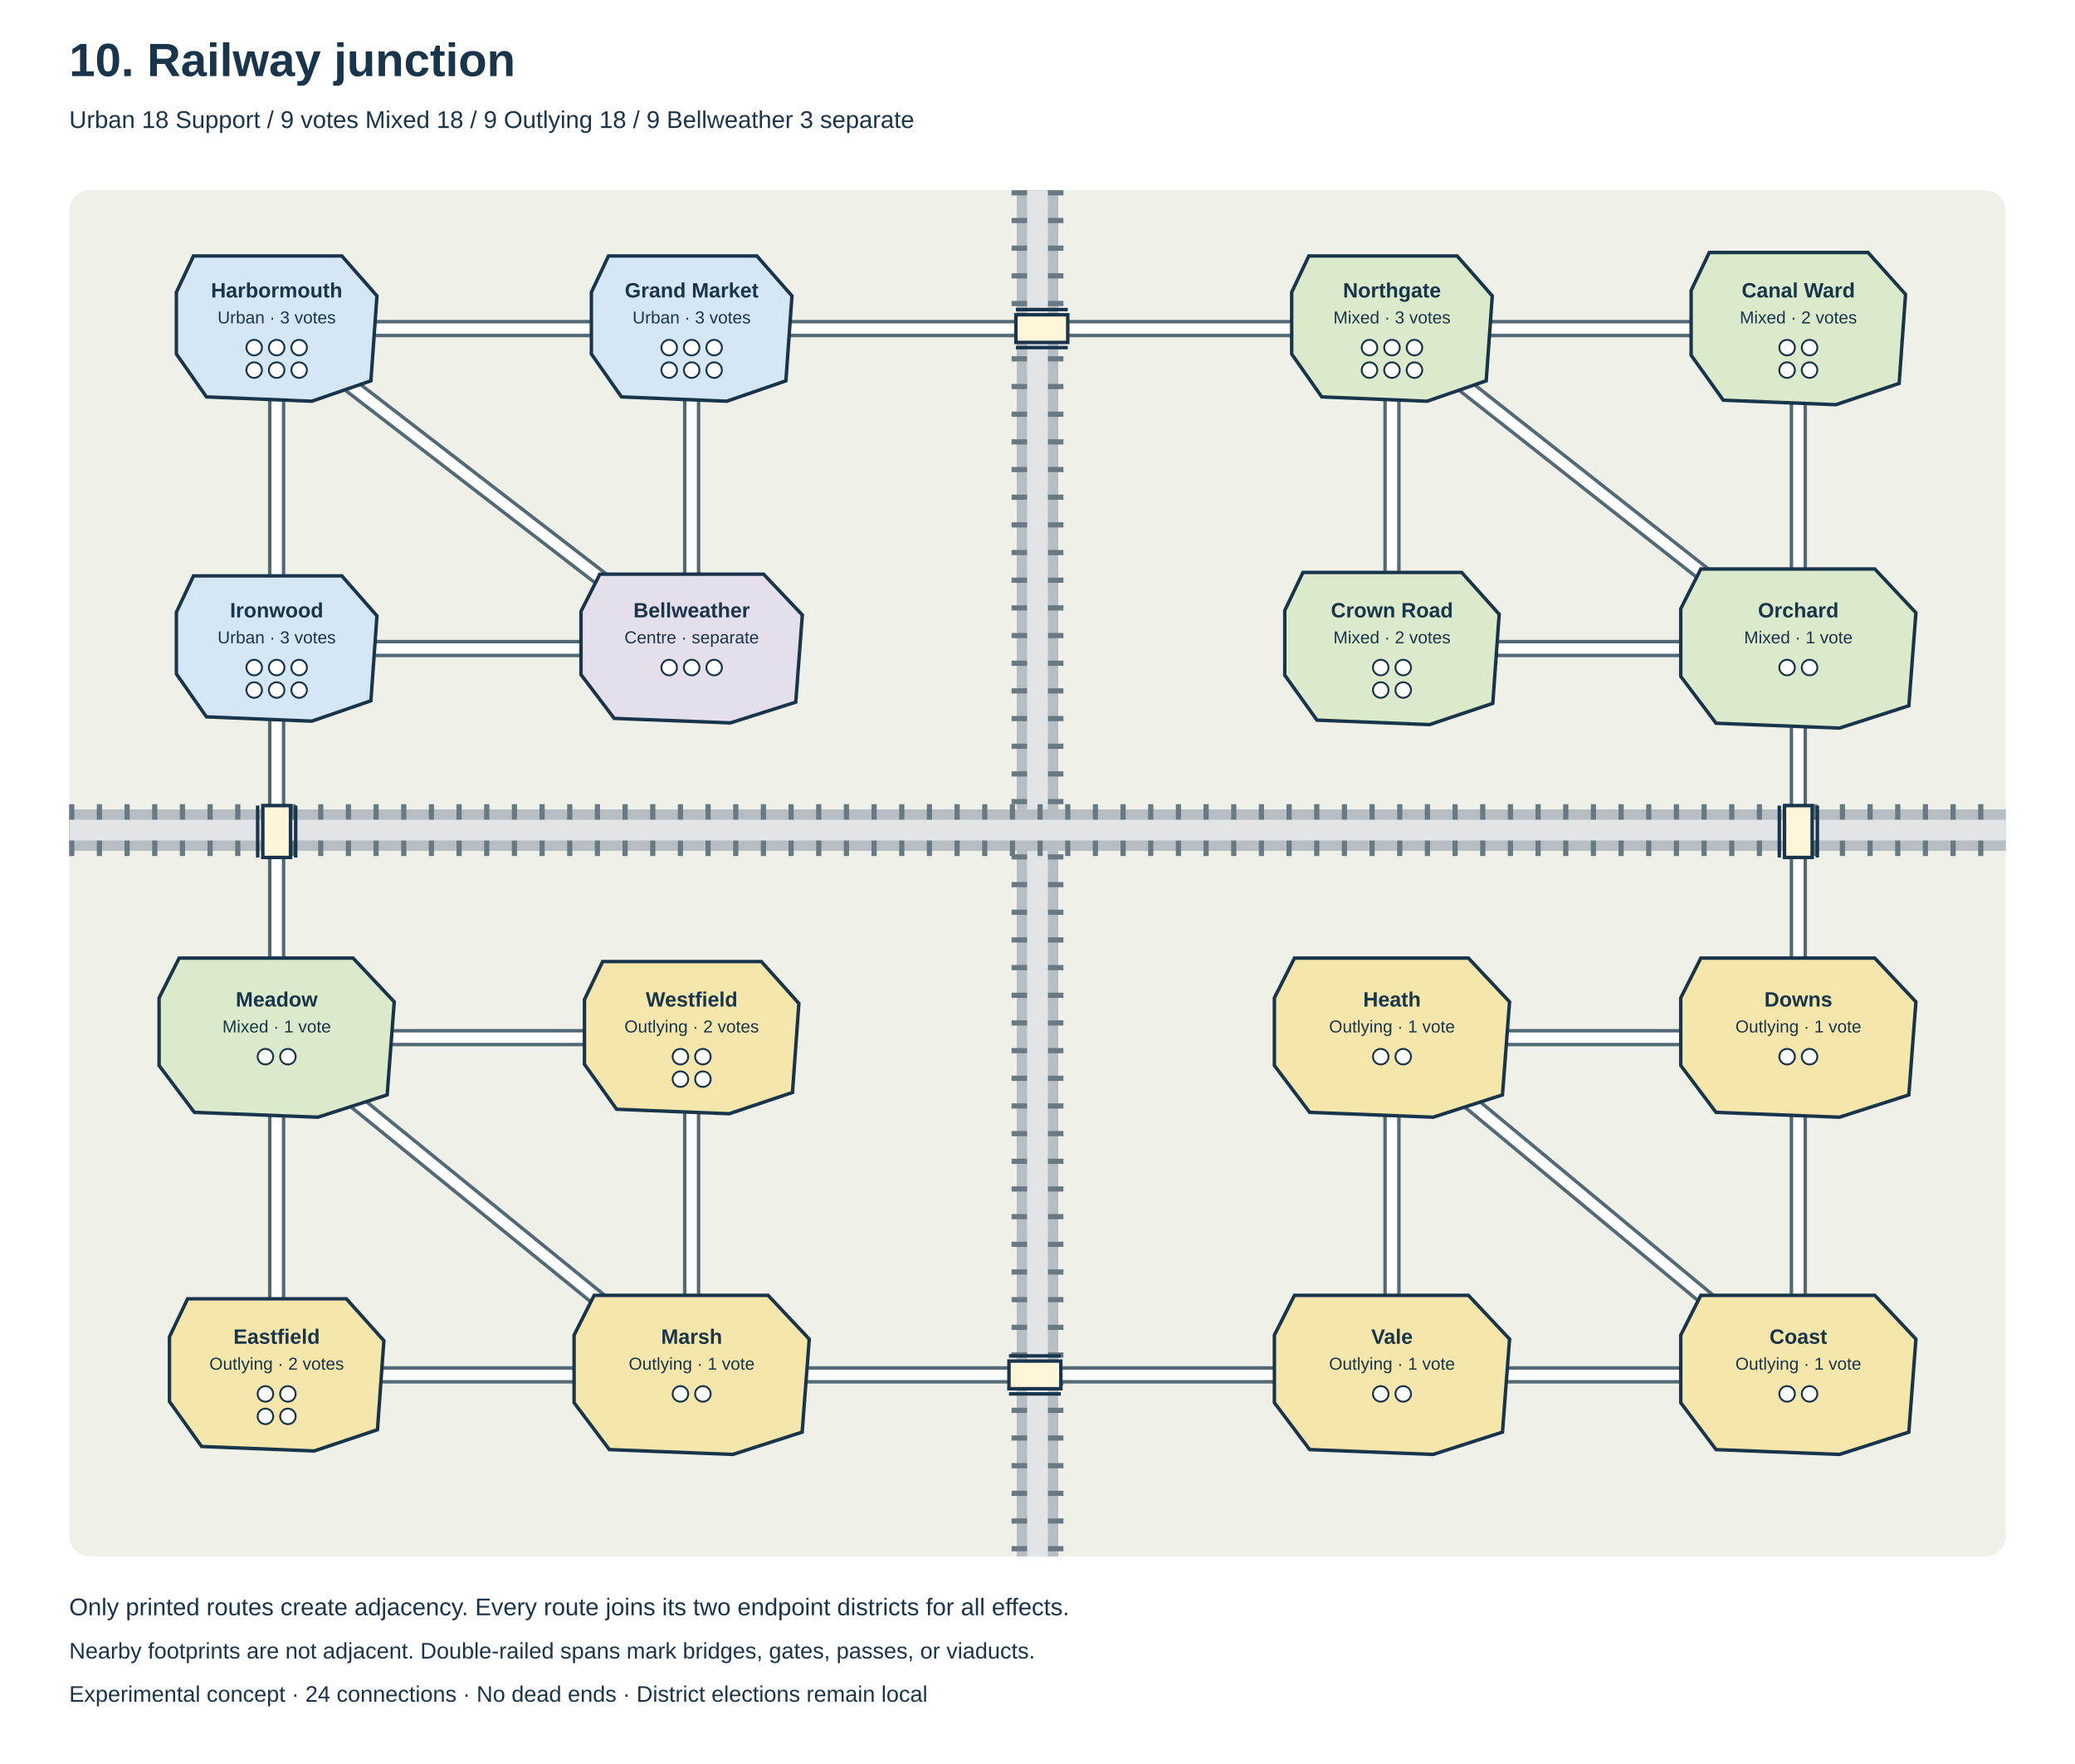
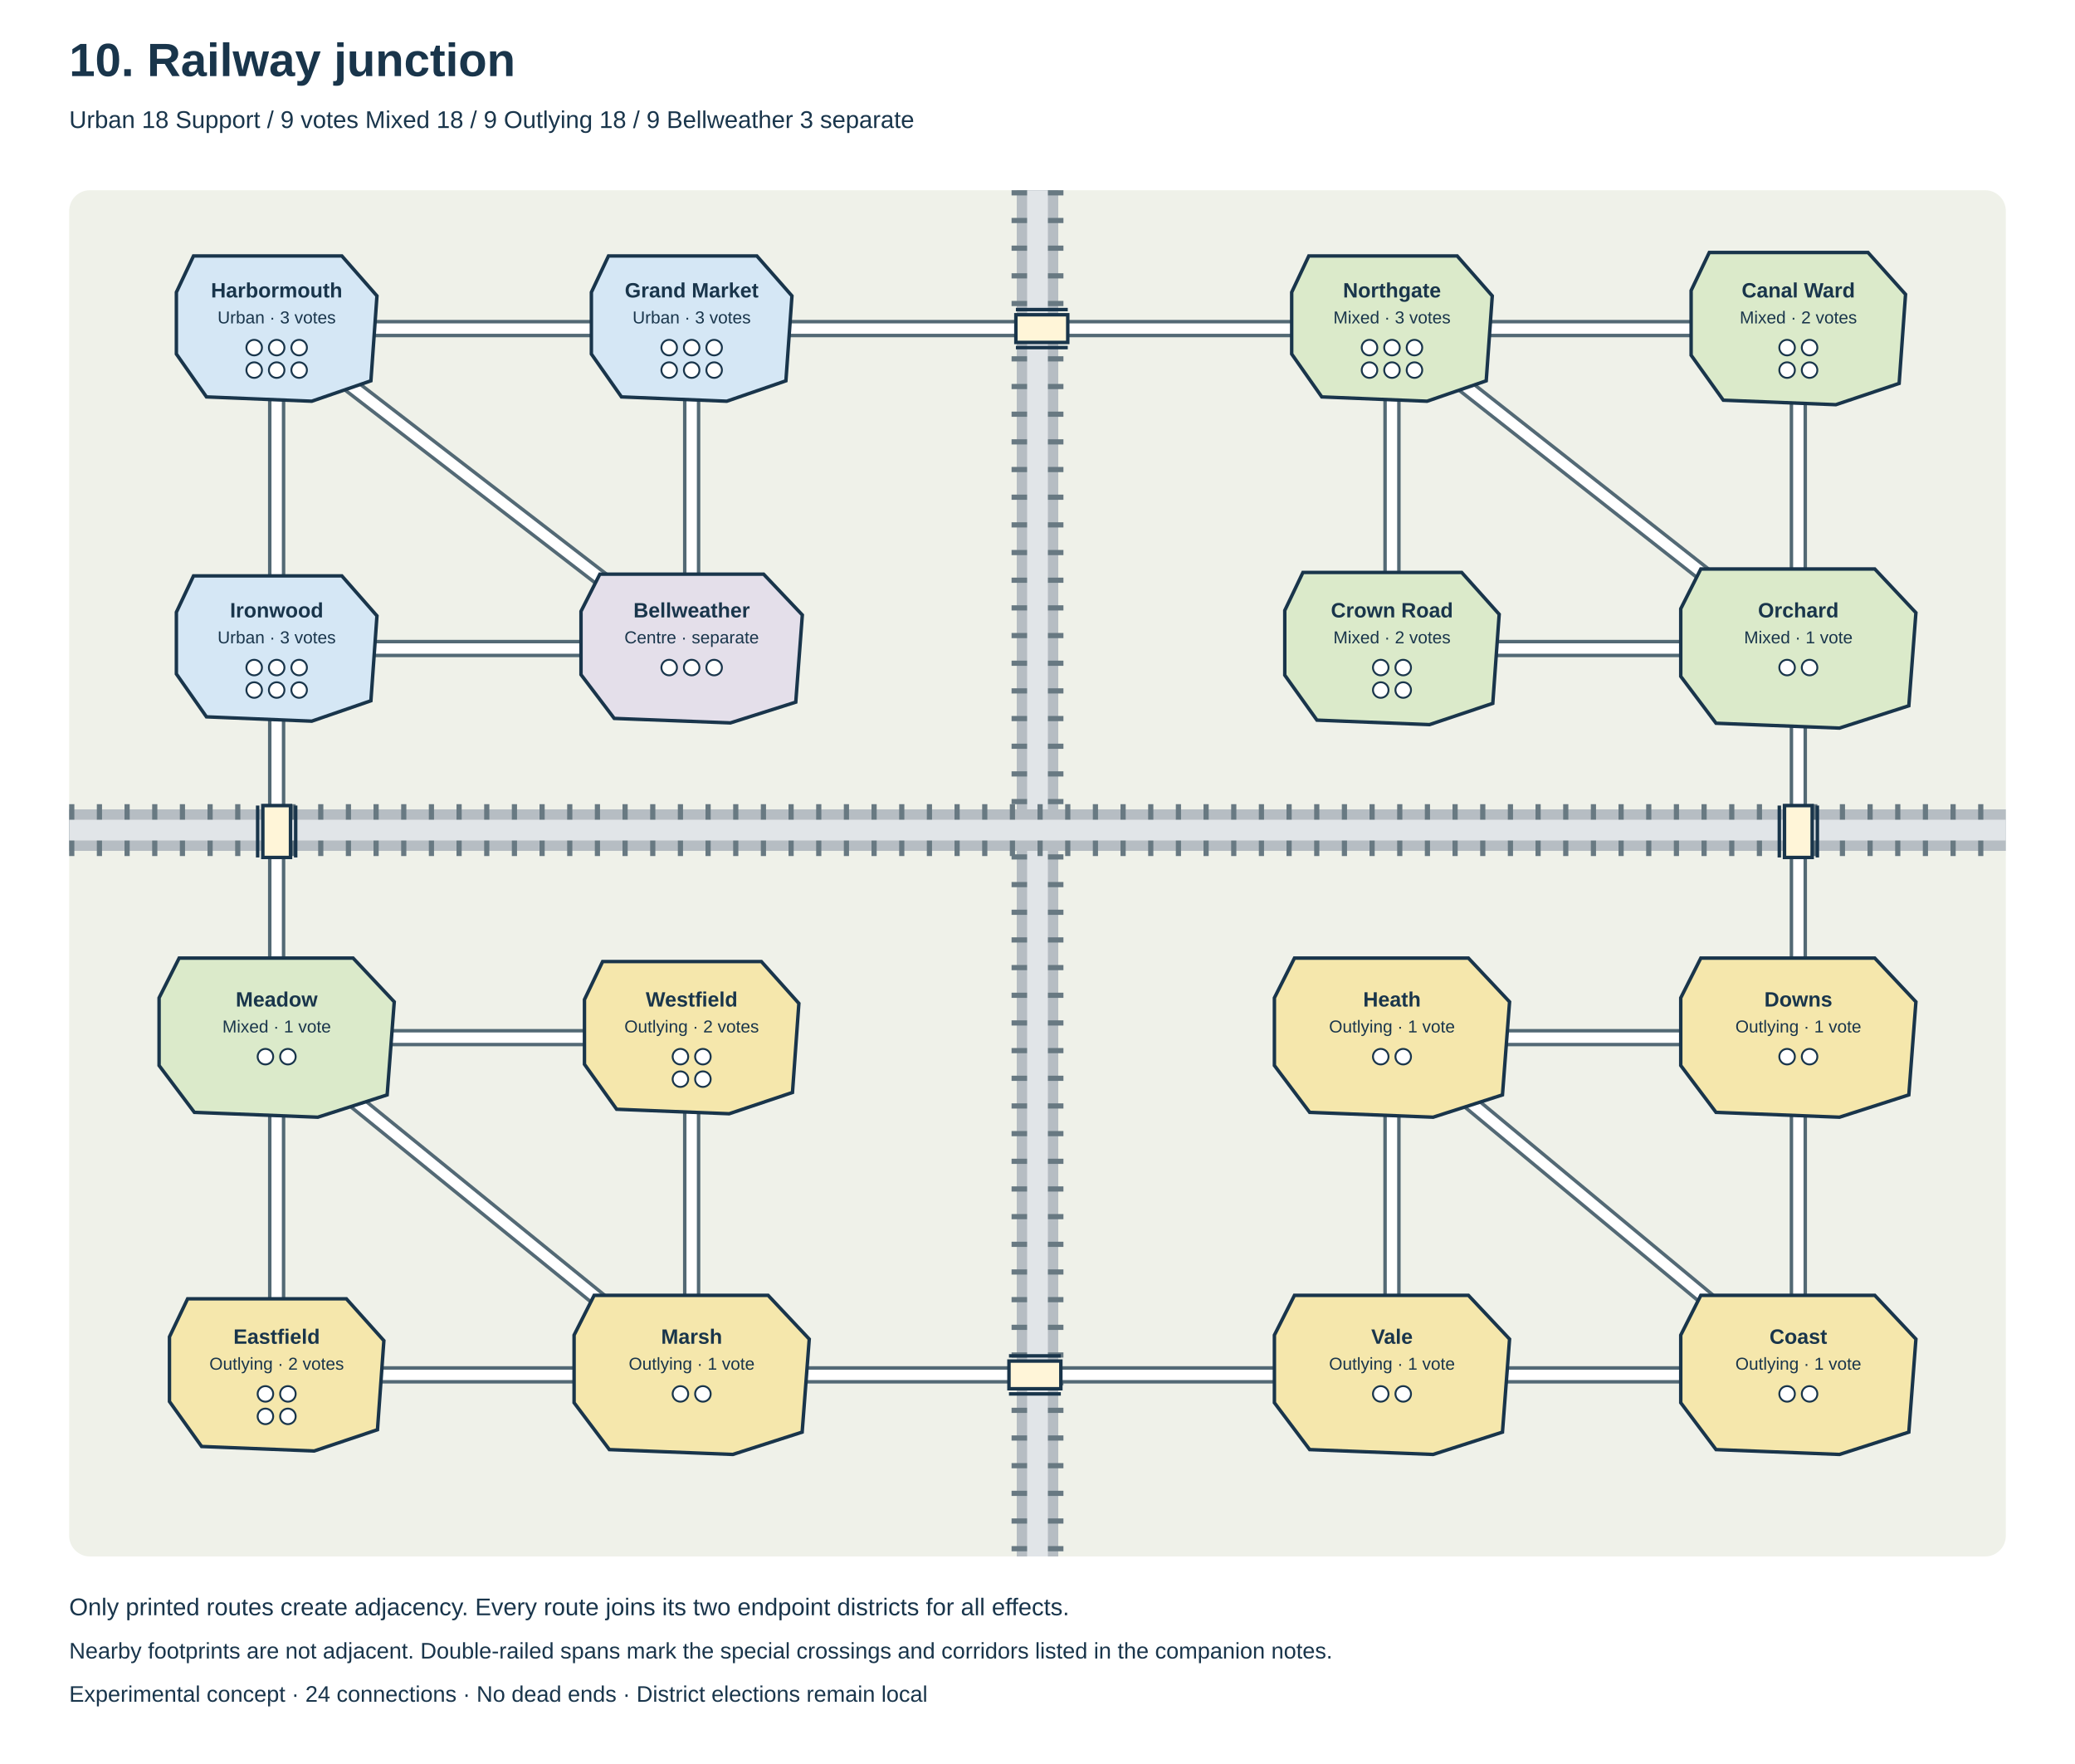
<svg xmlns="http://www.w3.org/2000/svg" viewBox="0 0 1200 1020" role="img" aria-labelledby="title desc">
  <style>text{font-family:Arial,sans-serif;fill:#19354b}.name{font-size:12px;font-weight:700}.detail{font-size:10px}.terrain{font-size:15px;font-style:italic;fill:#355564}</style>
  <rect width="1200" height="1020" fill="white" />
  <text x="40" y="44" font-size="27" font-weight="700">10. Railway junction</text>
  <text x="40" y="74" font-size="14">Urban 18 Support / 9 votes     Mixed 18 / 9     Outlying 18 / 9     Bellweather 3 separate</text>
  <rect x="40" y="110" width="1120" height="790" rx="12" fill="#eff1e9" />
  <polyline points="600.0,110.0 600.0,900.0" fill="none" stroke="#b6bdc3" stroke-width="24" stroke-linejoin="round" />
  <polyline points="600.0,110.0 600.0,900.0" fill="none" stroke="#687982" stroke-width="30" stroke-dasharray="3 13" />
  <polyline points="600.0,110.0 600.0,900.0" fill="none" stroke="#e1e5e8" stroke-width="12" />
  <polyline points="40.0,480.0 1160.0,480.0" fill="none" stroke="#b6bdc3" stroke-width="24" stroke-linejoin="round" />
  <polyline points="40.0,480.0 1160.0,480.0" fill="none" stroke="#687982" stroke-width="30" stroke-dasharray="3 13" />
  <polyline points="40.0,480.0 1160.0,480.0" fill="none" stroke="#e1e5e8" stroke-width="12" />
  <g data-route="B-D">
    <path d="M 400,190 L 805,190" fill="none" stroke="#536975" stroke-width="10" stroke-linecap="round" />
    <path d="M 400,190 L 805,190" fill="none" stroke="#ffffff" stroke-width="6" />
  </g>
  <g transform="translate(602.5 190.0) rotate(0.0)" aria-label="viaduct">
    <rect x="-15" y="-8" width="30" height="16" fill="#fff5d8" stroke="#19354b" stroke-width="2" />
    <path d="M -15,-11 h30 M -15,11 h30" stroke="#19354b" stroke-width="2" />
  </g>
  <g data-route="G-M">
    <path d="M 1040,375 L 1040,600" fill="none" stroke="#536975" stroke-width="10" stroke-linecap="round" />
    <path d="M 1040,375 L 1040,600" fill="none" stroke="#ffffff" stroke-width="6" />
  </g>
  <g transform="translate(1040.0 480.8) rotate(90.0)" aria-label="viaduct">
    <rect x="-15" y="-8" width="30" height="16" fill="#fff5d8" stroke="#19354b" stroke-width="2" />
    <path d="M -15,-11 h30 M -15,11 h30" stroke="#19354b" stroke-width="2" />
  </g>
  <g data-route="N-K">
    <path d="M 805,795 L 400,795" fill="none" stroke="#536975" stroke-width="10" stroke-linecap="round" />
    <path d="M 805,795 L 400,795" fill="none" stroke="#ffffff" stroke-width="6" />
  </g>
  <g transform="translate(598.5 795.0) rotate(180.0)" aria-label="viaduct">
    <rect x="-15" y="-8" width="30" height="16" fill="#fff5d8" stroke="#19354b" stroke-width="2" />
    <path d="M -15,-11 h30 M -15,11 h30" stroke="#19354b" stroke-width="2" />
  </g>
  <g data-route="C-H">
    <path d="M 160,375 L 160,600" fill="none" stroke="#536975" stroke-width="10" stroke-linecap="round" />
    <path d="M 160,375 L 160,600" fill="none" stroke="#ffffff" stroke-width="6" />
  </g>
  <g transform="translate(160.0 480.8) rotate(90.0)" aria-label="viaduct">
    <rect x="-15" y="-8" width="30" height="16" fill="#fff5d8" stroke="#19354b" stroke-width="2" />
    <path d="M -15,-11 h30 M -15,11 h30" stroke="#19354b" stroke-width="2" />
  </g>
  <g data-route="A-C">
    <path d="M 160,190 L 160,375" fill="none" stroke="#536975" stroke-width="10" stroke-linecap="round" />
    <path d="M 160,190 L 160,375" fill="none" stroke="#ffffff" stroke-width="6" />
  </g>
  <g data-route="B-X">
    <path d="M 400,190 L 400,375" fill="none" stroke="#536975" stroke-width="10" stroke-linecap="round" />
    <path d="M 400,190 L 400,375" fill="none" stroke="#ffffff" stroke-width="6" />
  </g>
  <g data-route="D-F">
    <path d="M 805,190 L 805,375" fill="none" stroke="#536975" stroke-width="10" stroke-linecap="round" />
    <path d="M 805,190 L 805,375" fill="none" stroke="#ffffff" stroke-width="6" />
  </g>
  <g data-route="E-G">
    <path d="M 1040,190 L 1040,375" fill="none" stroke="#536975" stroke-width="10" stroke-linecap="round" />
    <path d="M 1040,190 L 1040,375" fill="none" stroke="#ffffff" stroke-width="6" />
  </g>
  <g data-route="H-J">
    <path d="M 160,600 L 160,795" fill="none" stroke="#536975" stroke-width="10" stroke-linecap="round" />
    <path d="M 160,600 L 160,795" fill="none" stroke="#ffffff" stroke-width="6" />
  </g>
  <g data-route="I-K">
    <path d="M 400,600 L 400,795" fill="none" stroke="#536975" stroke-width="10" stroke-linecap="round" />
    <path d="M 400,600 L 400,795" fill="none" stroke="#ffffff" stroke-width="6" />
  </g>
  <g data-route="L-N">
    <path d="M 805,600 L 805,795" fill="none" stroke="#536975" stroke-width="10" stroke-linecap="round" />
    <path d="M 805,600 L 805,795" fill="none" stroke="#ffffff" stroke-width="6" />
  </g>
  <g data-route="M-O">
    <path d="M 1040,600 L 1040,795" fill="none" stroke="#536975" stroke-width="10" stroke-linecap="round" />
    <path d="M 1040,600 L 1040,795" fill="none" stroke="#ffffff" stroke-width="6" />
  </g>
  <g data-route="D-E">
    <path d="M 805,190 L 1040,190" fill="none" stroke="#536975" stroke-width="10" stroke-linecap="round" />
    <path d="M 805,190 L 1040,190" fill="none" stroke="#ffffff" stroke-width="6" />
  </g>
  <g data-route="L-M">
    <path d="M 805,600 L 1040,600" fill="none" stroke="#536975" stroke-width="10" stroke-linecap="round" />
    <path d="M 805,600 L 1040,600" fill="none" stroke="#ffffff" stroke-width="6" />
  </g>
  <g data-route="A-B">
    <path d="M 160,190 L 400,190" fill="none" stroke="#536975" stroke-width="10" stroke-linecap="round" />
    <path d="M 160,190 L 400,190" fill="none" stroke="#ffffff" stroke-width="6" />
  </g>
  <g data-route="F-G">
    <path d="M 805,375 L 1040,375" fill="none" stroke="#536975" stroke-width="10" stroke-linecap="round" />
    <path d="M 805,375 L 1040,375" fill="none" stroke="#ffffff" stroke-width="6" />
  </g>
  <g data-route="N-O">
    <path d="M 805,795 L 1040,795" fill="none" stroke="#536975" stroke-width="10" stroke-linecap="round" />
    <path d="M 805,795 L 1040,795" fill="none" stroke="#ffffff" stroke-width="6" />
  </g>
  <g data-route="C-X">
    <path d="M 160,375 L 400,375" fill="none" stroke="#536975" stroke-width="10" stroke-linecap="round" />
    <path d="M 160,375 L 400,375" fill="none" stroke="#ffffff" stroke-width="6" />
  </g>
  <g data-route="H-I">
    <path d="M 160,600 L 400,600" fill="none" stroke="#536975" stroke-width="10" stroke-linecap="round" />
    <path d="M 160,600 L 400,600" fill="none" stroke="#ffffff" stroke-width="6" />
  </g>
  <g data-route="J-K">
    <path d="M 160,795 L 400,795" fill="none" stroke="#536975" stroke-width="10" stroke-linecap="round" />
    <path d="M 160,795 L 400,795" fill="none" stroke="#ffffff" stroke-width="6" />
  </g>
  <g data-route="D-G">
    <path d="M 805,190 L 1040,375" fill="none" stroke="#536975" stroke-width="10" stroke-linecap="round" />
    <path d="M 805,190 L 1040,375" fill="none" stroke="#ffffff" stroke-width="6" />
  </g>
  <g data-route="A-X">
    <path d="M 160,190 L 400,375" fill="none" stroke="#536975" stroke-width="10" stroke-linecap="round" />
    <path d="M 160,190 L 400,375" fill="none" stroke="#ffffff" stroke-width="6" />
  </g>
  <g data-route="L-O">
    <path d="M 805,600 L 1040,795" fill="none" stroke="#536975" stroke-width="10" stroke-linecap="round" />
    <path d="M 805,600 L 1040,795" fill="none" stroke="#ffffff" stroke-width="6" />
  </g>
  <g data-route="H-K">
    <path d="M 160,600 L 400,795" fill="none" stroke="#536975" stroke-width="10" stroke-linecap="round" />
    <path d="M 160,600 L 400,795" fill="none" stroke="#ffffff" stroke-width="6" />
  </g>
  <g data-district="A">
    <polygon points="111.9,148.0 197.7,148.0 218.0,171.1 214.5,220.2 180.3,232.0 119.4,229.5 102.0,204.7 102.0,169.0" fill="#d5e7f5" stroke="#19354b" stroke-width="2" />
    <text class="name" x="160" y="172" text-anchor="middle">Harbormouth</text>
    <text class="detail" x="160" y="187" text-anchor="middle">Urban · 3 votes</text>
    <circle cx="147.0" cy="201" r="4.5" fill="white" stroke="#19354b" stroke-width="1.1" />
    <circle cx="160.0" cy="201" r="4.5" fill="white" stroke="#19354b" stroke-width="1.1" />
    <circle cx="173.0" cy="201" r="4.5" fill="white" stroke="#19354b" stroke-width="1.1" />
    <circle cx="147.0" cy="214" r="4.5" fill="white" stroke="#19354b" stroke-width="1.1" />
    <circle cx="160.0" cy="214" r="4.5" fill="white" stroke="#19354b" stroke-width="1.1" />
    <circle cx="173.0" cy="214" r="4.5" fill="white" stroke="#19354b" stroke-width="1.1" />
  </g>
  <g data-district="B">
    <polygon points="351.9,148.0 437.7,148.0 458.0,171.1 454.5,220.2 420.3,232.0 359.4,229.5 342.0,204.7 342.0,169.0" fill="#d5e7f5" stroke="#19354b" stroke-width="2" />
    <text class="name" x="400" y="172" text-anchor="middle">Grand Market</text>
    <text class="detail" x="400" y="187" text-anchor="middle">Urban · 3 votes</text>
    <circle cx="387.0" cy="201" r="4.5" fill="white" stroke="#19354b" stroke-width="1.1" />
    <circle cx="400.0" cy="201" r="4.5" fill="white" stroke="#19354b" stroke-width="1.1" />
    <circle cx="413.0" cy="201" r="4.5" fill="white" stroke="#19354b" stroke-width="1.1" />
    <circle cx="387.0" cy="214" r="4.5" fill="white" stroke="#19354b" stroke-width="1.1" />
    <circle cx="400.0" cy="214" r="4.5" fill="white" stroke="#19354b" stroke-width="1.1" />
    <circle cx="413.0" cy="214" r="4.5" fill="white" stroke="#19354b" stroke-width="1.1" />
  </g>
  <g data-district="C">
    <polygon points="111.9,333.0 197.7,333.0 218.0,356.1 214.5,405.2 180.3,417.0 119.4,414.5 102.0,389.7 102.0,354.0" fill="#d5e7f5" stroke="#19354b" stroke-width="2" />
    <text class="name" x="160" y="357" text-anchor="middle">Ironwood</text>
    <text class="detail" x="160" y="372" text-anchor="middle">Urban · 3 votes</text>
    <circle cx="147.0" cy="386" r="4.5" fill="white" stroke="#19354b" stroke-width="1.1" />
    <circle cx="160.0" cy="386" r="4.5" fill="white" stroke="#19354b" stroke-width="1.1" />
    <circle cx="173.0" cy="386" r="4.5" fill="white" stroke="#19354b" stroke-width="1.1" />
    <circle cx="147.0" cy="399" r="4.5" fill="white" stroke="#19354b" stroke-width="1.1" />
    <circle cx="160.0" cy="399" r="4.5" fill="white" stroke="#19354b" stroke-width="1.1" />
    <circle cx="173.0" cy="399" r="4.5" fill="white" stroke="#19354b" stroke-width="1.1" />
  </g>
  <g data-district="X">
    <polygon points="346.9,332.0 441.6,332.0 464.0,355.6 460.2,406.0 422.4,418.0 355.2,415.4 336.0,390.1 336.0,353.5" fill="#e4dfea" stroke="#19354b" stroke-width="2" />
    <text class="name" x="400" y="357" text-anchor="middle">Bellweather</text>
    <text class="detail" x="400" y="372" text-anchor="middle">Centre · separate</text>
    <circle cx="387.0" cy="386" r="4.5" fill="white" stroke="#19354b" stroke-width="1.1" />
    <circle cx="400.0" cy="386" r="4.5" fill="white" stroke="#19354b" stroke-width="1.1" />
    <circle cx="413.0" cy="386" r="4.5" fill="white" stroke="#19354b" stroke-width="1.1" />
  </g>
  <g data-district="D">
    <polygon points="756.9,148.0 842.7,148.0 863.0,171.1 859.5,220.2 825.3,232.0 764.4,229.5 747.0,204.7 747.0,169.0" fill="#dbeaca" stroke="#19354b" stroke-width="2" />
    <text class="name" x="805" y="172" text-anchor="middle">Northgate</text>
    <text class="detail" x="805" y="187" text-anchor="middle">Mixed · 3 votes</text>
    <circle cx="792.0" cy="201" r="4.5" fill="white" stroke="#19354b" stroke-width="1.1" />
    <circle cx="805.0" cy="201" r="4.5" fill="white" stroke="#19354b" stroke-width="1.1" />
    <circle cx="818.0" cy="201" r="4.5" fill="white" stroke="#19354b" stroke-width="1.1" />
    <circle cx="792.0" cy="214" r="4.5" fill="white" stroke="#19354b" stroke-width="1.1" />
    <circle cx="805.0" cy="214" r="4.5" fill="white" stroke="#19354b" stroke-width="1.1" />
    <circle cx="818.0" cy="214" r="4.5" fill="white" stroke="#19354b" stroke-width="1.1" />
  </g>
  <g data-district="E">
    <polygon points="988.5,146.0 1080.3,146.0 1102.0,170.2 1098.3,221.7 1061.7,234.0 996.6,231.4 978.0,205.4 978.0,168.0" fill="#dbeaca" stroke="#19354b" stroke-width="2" />
    <text class="name" x="1040" y="172" text-anchor="middle">Canal Ward</text>
    <text class="detail" x="1040" y="187" text-anchor="middle">Mixed · 2 votes</text>
    <circle cx="1033.5" cy="201" r="4.5" fill="white" stroke="#19354b" stroke-width="1.1" />
    <circle cx="1046.5" cy="201" r="4.5" fill="white" stroke="#19354b" stroke-width="1.1" />
    <circle cx="1033.5" cy="214" r="4.5" fill="white" stroke="#19354b" stroke-width="1.1" />
    <circle cx="1046.5" cy="214" r="4.5" fill="white" stroke="#19354b" stroke-width="1.1" />
  </g>
  <g data-district="F">
    <polygon points="753.5,331.0 845.3,331.0 867.0,355.2 863.3,406.7 826.7,419.0 761.6,416.4 743.0,390.4 743.0,353.0" fill="#dbeaca" stroke="#19354b" stroke-width="2" />
    <text class="name" x="805" y="357" text-anchor="middle">Crown Road</text>
    <text class="detail" x="805" y="372" text-anchor="middle">Mixed · 2 votes</text>
    <circle cx="798.5" cy="386" r="4.5" fill="white" stroke="#19354b" stroke-width="1.1" />
    <circle cx="811.5" cy="386" r="4.5" fill="white" stroke="#19354b" stroke-width="1.1" />
    <circle cx="798.5" cy="399" r="4.5" fill="white" stroke="#19354b" stroke-width="1.1" />
    <circle cx="811.5" cy="399" r="4.5" fill="white" stroke="#19354b" stroke-width="1.1" />
  </g>
  <g data-district="G">
    <polygon points="983.6,329.0 1084.2,329.0 1108.0,354.3 1103.9,408.1 1063.8,421.0 992.4,418.2 972.0,391.1 972.0,352.0" fill="#dbeaca" stroke="#19354b" stroke-width="2" />
    <text class="name" x="1040" y="357" text-anchor="middle">Orchard</text>
    <text class="detail" x="1040" y="372" text-anchor="middle">Mixed · 1 vote</text>
    <circle cx="1033.5" cy="386" r="4.5" fill="white" stroke="#19354b" stroke-width="1.1" />
    <circle cx="1046.5" cy="386" r="4.5" fill="white" stroke="#19354b" stroke-width="1.1" />
  </g>
  <g data-district="H">
    <polygon points="103.6,554.0 204.2,554.0 228.0,579.3 223.9,633.1 183.8,646.0 112.4,643.2 92.0,616.1 92.0,577.0" fill="#dbeaca" stroke="#19354b" stroke-width="2" />
    <text class="name" x="160" y="582" text-anchor="middle">Meadow</text>
    <text class="detail" x="160" y="597" text-anchor="middle">Mixed · 1 vote</text>
    <circle cx="153.5" cy="611" r="4.5" fill="white" stroke="#19354b" stroke-width="1.1" />
    <circle cx="166.5" cy="611" r="4.5" fill="white" stroke="#19354b" stroke-width="1.1" />
  </g>
  <g data-district="I">
    <polygon points="348.5,556.0 440.3,556.0 462.0,580.2 458.3,631.7 421.7,644.0 356.6,641.4 338.0,615.4 338.0,578.0" fill="#f5e7ac" stroke="#19354b" stroke-width="2" />
    <text class="name" x="400" y="582" text-anchor="middle">Westfield</text>
    <text class="detail" x="400" y="597" text-anchor="middle">Outlying · 2 votes</text>
    <circle cx="393.5" cy="611" r="4.5" fill="white" stroke="#19354b" stroke-width="1.1" />
    <circle cx="406.5" cy="611" r="4.5" fill="white" stroke="#19354b" stroke-width="1.1" />
    <circle cx="393.5" cy="624" r="4.5" fill="white" stroke="#19354b" stroke-width="1.1" />
    <circle cx="406.5" cy="624" r="4.5" fill="white" stroke="#19354b" stroke-width="1.1" />
  </g>
  <g data-district="J">
    <polygon points="108.5,751.0 200.3,751.0 222.0,775.2 218.3,826.7 181.7,839.0 116.6,836.4 98.0,810.4 98.0,773.0" fill="#f5e7ac" stroke="#19354b" stroke-width="2" />
    <text class="name" x="160" y="777" text-anchor="middle">Eastfield</text>
    <text class="detail" x="160" y="792" text-anchor="middle">Outlying · 2 votes</text>
    <circle cx="153.5" cy="806" r="4.5" fill="white" stroke="#19354b" stroke-width="1.1" />
    <circle cx="166.5" cy="806" r="4.5" fill="white" stroke="#19354b" stroke-width="1.1" />
    <circle cx="153.5" cy="819" r="4.5" fill="white" stroke="#19354b" stroke-width="1.1" />
    <circle cx="166.5" cy="819" r="4.5" fill="white" stroke="#19354b" stroke-width="1.1" />
  </g>
  <g data-district="K">
    <polygon points="343.6,749.0 444.2,749.0 468.0,774.3 463.9,828.1 423.8,841.0 352.4,838.2 332.0,811.1 332.0,772.0" fill="#f5e7ac" stroke="#19354b" stroke-width="2" />
    <text class="name" x="400" y="777" text-anchor="middle">Marsh</text>
    <text class="detail" x="400" y="792" text-anchor="middle">Outlying · 1 vote</text>
    <circle cx="393.5" cy="806" r="4.5" fill="white" stroke="#19354b" stroke-width="1.1" />
    <circle cx="406.5" cy="806" r="4.5" fill="white" stroke="#19354b" stroke-width="1.1" />
  </g>
  <g data-district="L">
    <polygon points="748.6,554.0 849.2,554.0 873.0,579.3 868.9,633.1 828.8,646.0 757.4,643.2 737.0,616.1 737.0,577.0" fill="#f5e7ac" stroke="#19354b" stroke-width="2" />
    <text class="name" x="805" y="582" text-anchor="middle">Heath</text>
    <text class="detail" x="805" y="597" text-anchor="middle">Outlying · 1 vote</text>
    <circle cx="798.5" cy="611" r="4.5" fill="white" stroke="#19354b" stroke-width="1.1" />
    <circle cx="811.5" cy="611" r="4.5" fill="white" stroke="#19354b" stroke-width="1.1" />
  </g>
  <g data-district="M">
    <polygon points="983.6,554.0 1084.2,554.0 1108.0,579.3 1103.9,633.1 1063.8,646.0 992.4,643.2 972.0,616.1 972.0,577.0" fill="#f5e7ac" stroke="#19354b" stroke-width="2" />
    <text class="name" x="1040" y="582" text-anchor="middle">Downs</text>
    <text class="detail" x="1040" y="597" text-anchor="middle">Outlying · 1 vote</text>
    <circle cx="1033.5" cy="611" r="4.5" fill="white" stroke="#19354b" stroke-width="1.1" />
    <circle cx="1046.5" cy="611" r="4.5" fill="white" stroke="#19354b" stroke-width="1.1" />
  </g>
  <g data-district="N">
    <polygon points="748.6,749.0 849.2,749.0 873.0,774.3 868.9,828.1 828.8,841.0 757.4,838.2 737.0,811.1 737.0,772.0" fill="#f5e7ac" stroke="#19354b" stroke-width="2" />
    <text class="name" x="805" y="777" text-anchor="middle">Vale</text>
    <text class="detail" x="805" y="792" text-anchor="middle">Outlying · 1 vote</text>
    <circle cx="798.5" cy="806" r="4.5" fill="white" stroke="#19354b" stroke-width="1.1" />
    <circle cx="811.5" cy="806" r="4.5" fill="white" stroke="#19354b" stroke-width="1.1" />
  </g>
  <g data-district="O">
    <polygon points="983.6,749.0 1084.2,749.0 1108.0,774.3 1103.9,828.1 1063.8,841.0 992.4,838.2 972.0,811.1 972.0,772.0" fill="#f5e7ac" stroke="#19354b" stroke-width="2" />
    <text class="name" x="1040" y="777" text-anchor="middle">Coast</text>
    <text class="detail" x="1040" y="792" text-anchor="middle">Outlying · 1 vote</text>
    <circle cx="1033.5" cy="806" r="4.5" fill="white" stroke="#19354b" stroke-width="1.1" />
    <circle cx="1046.5" cy="806" r="4.5" fill="white" stroke="#19354b" stroke-width="1.1" />
  </g>
  <text x="40" y="934" font-size="14">Only printed routes create adjacency. Every route joins its two endpoint districts for all effects.</text>
-   <text x="40" y="959" font-size="13">Nearby footprints are not adjacent. Double-railed spans mark bridges, gates, passes, or viaducts.</text>
+   <text x="40" y="959" font-size="13">Nearby footprints are not adjacent. Double-railed spans mark the special crossings and corridors listed in the companion notes.</text>
  <text x="40" y="984" font-size="13">Experimental concept · 24 connections · No dead ends · District elections remain local</text>
</svg>
